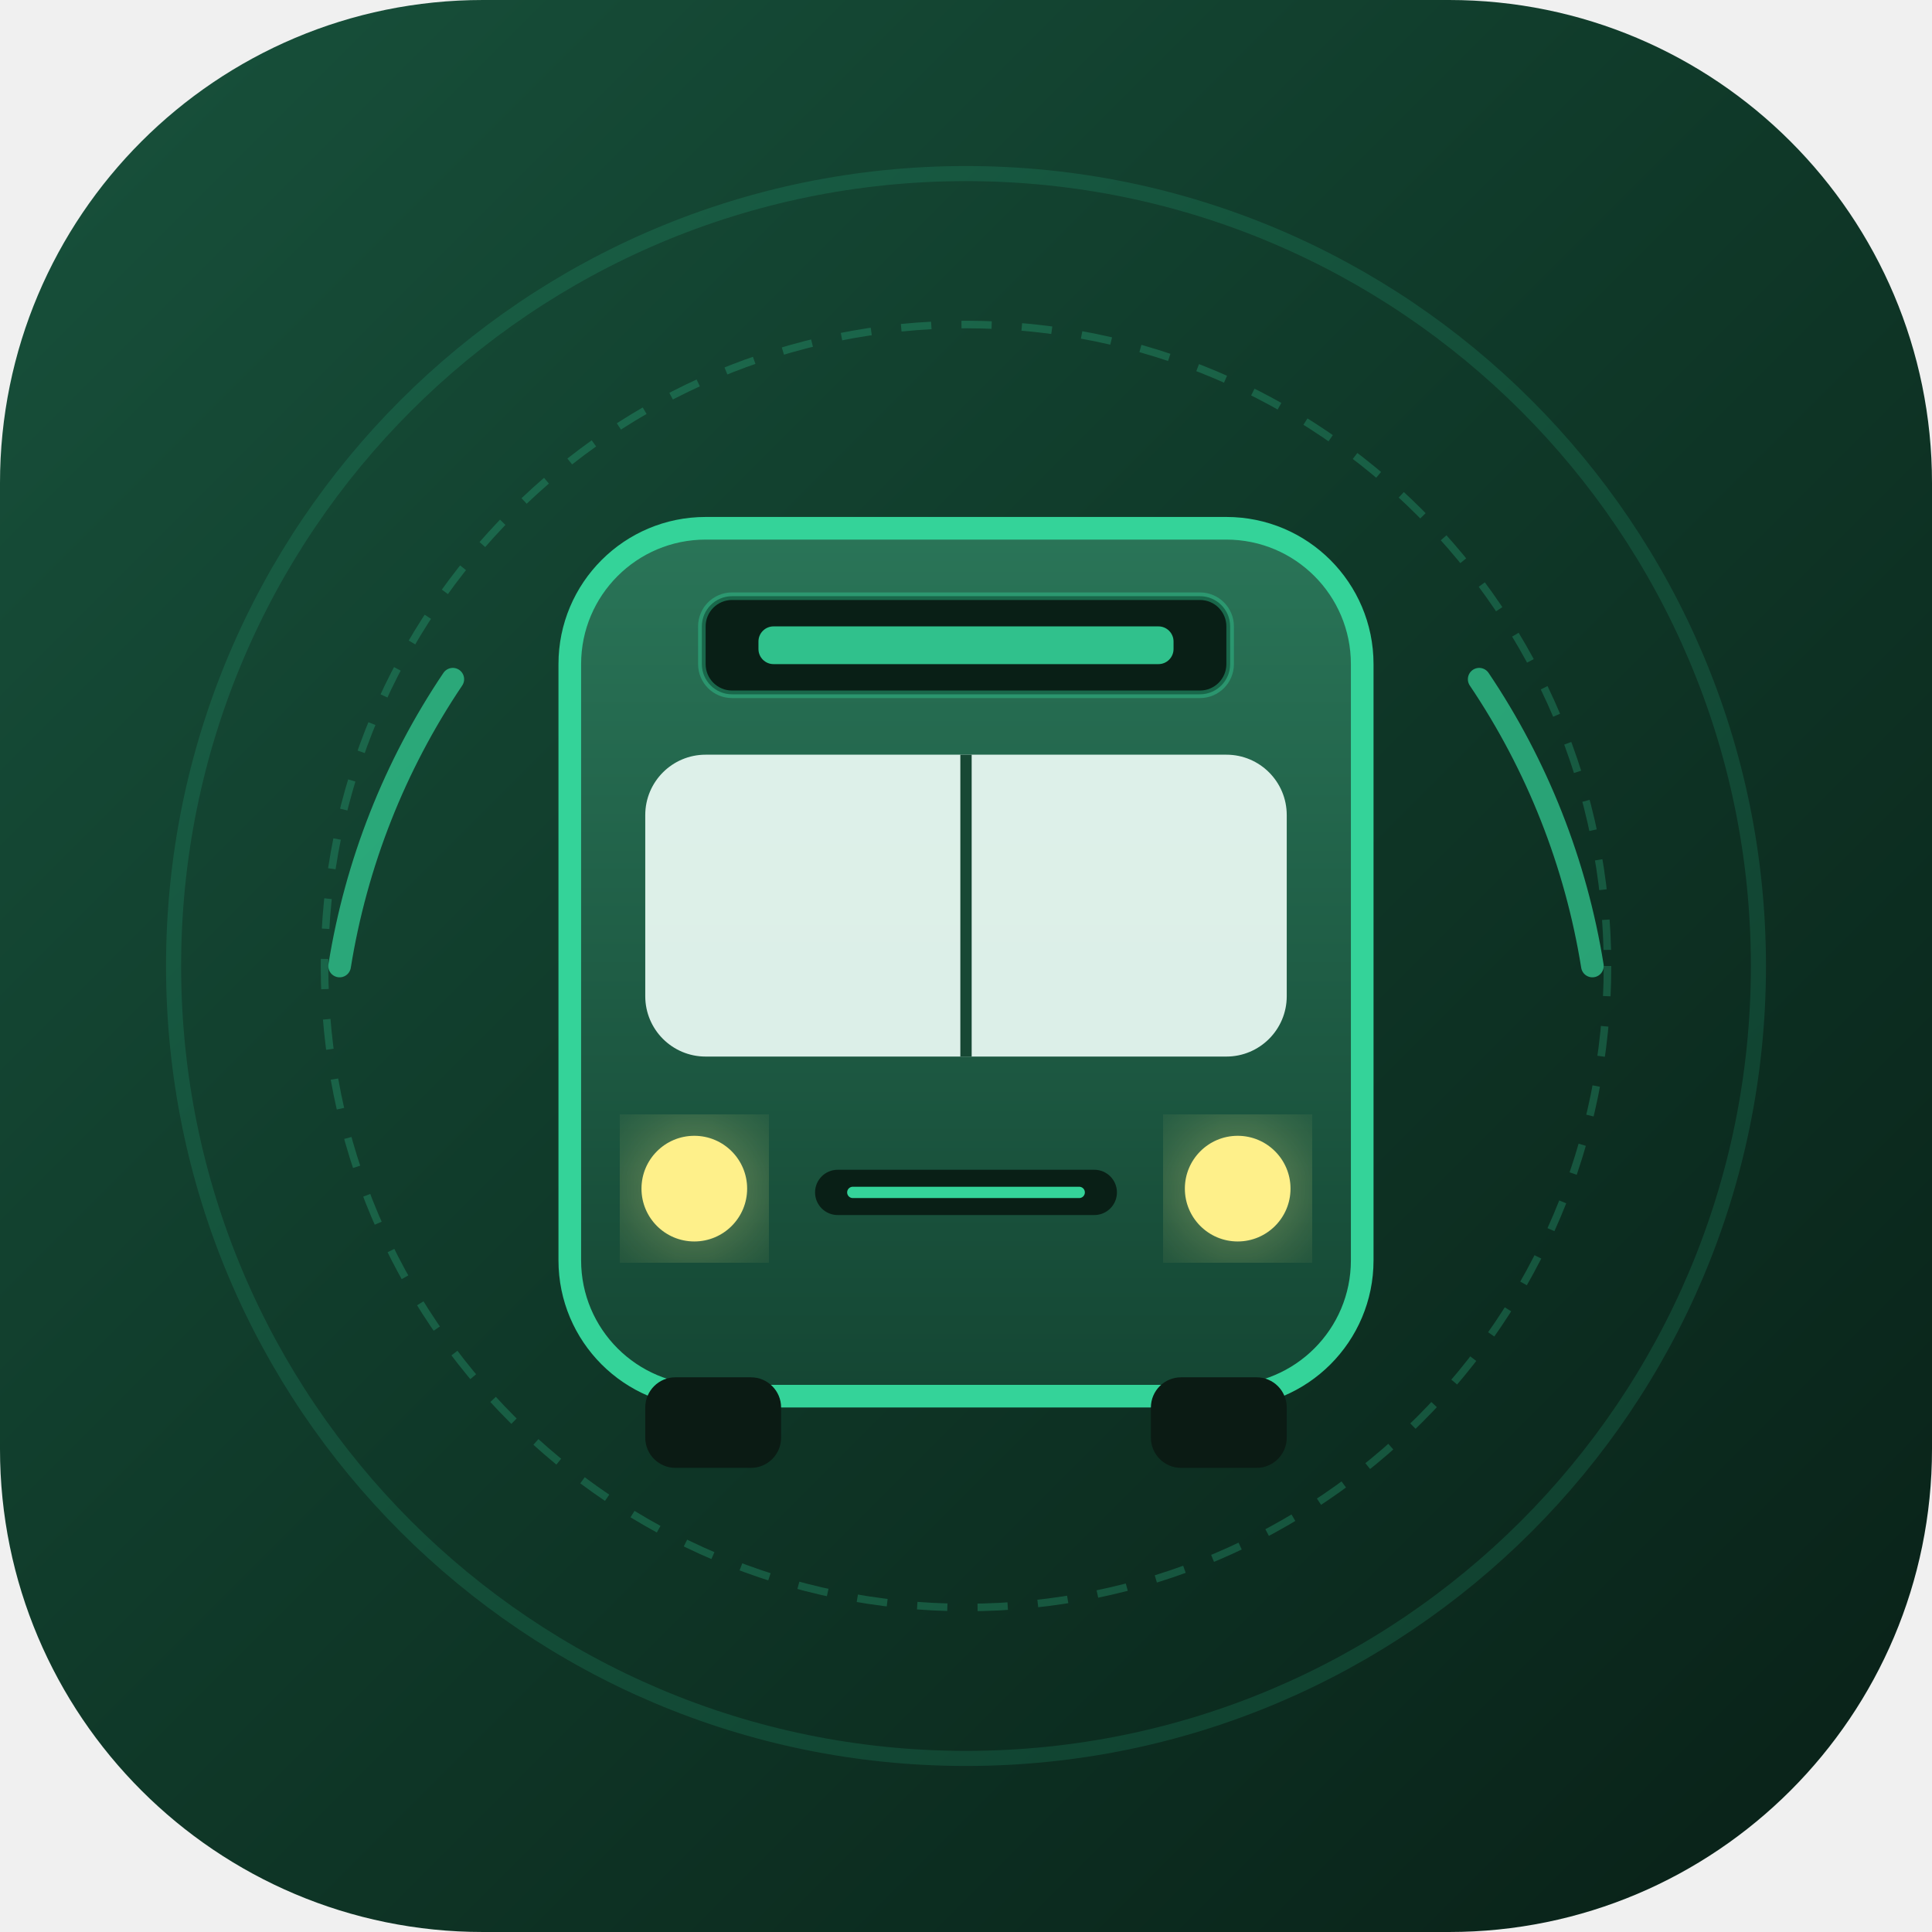
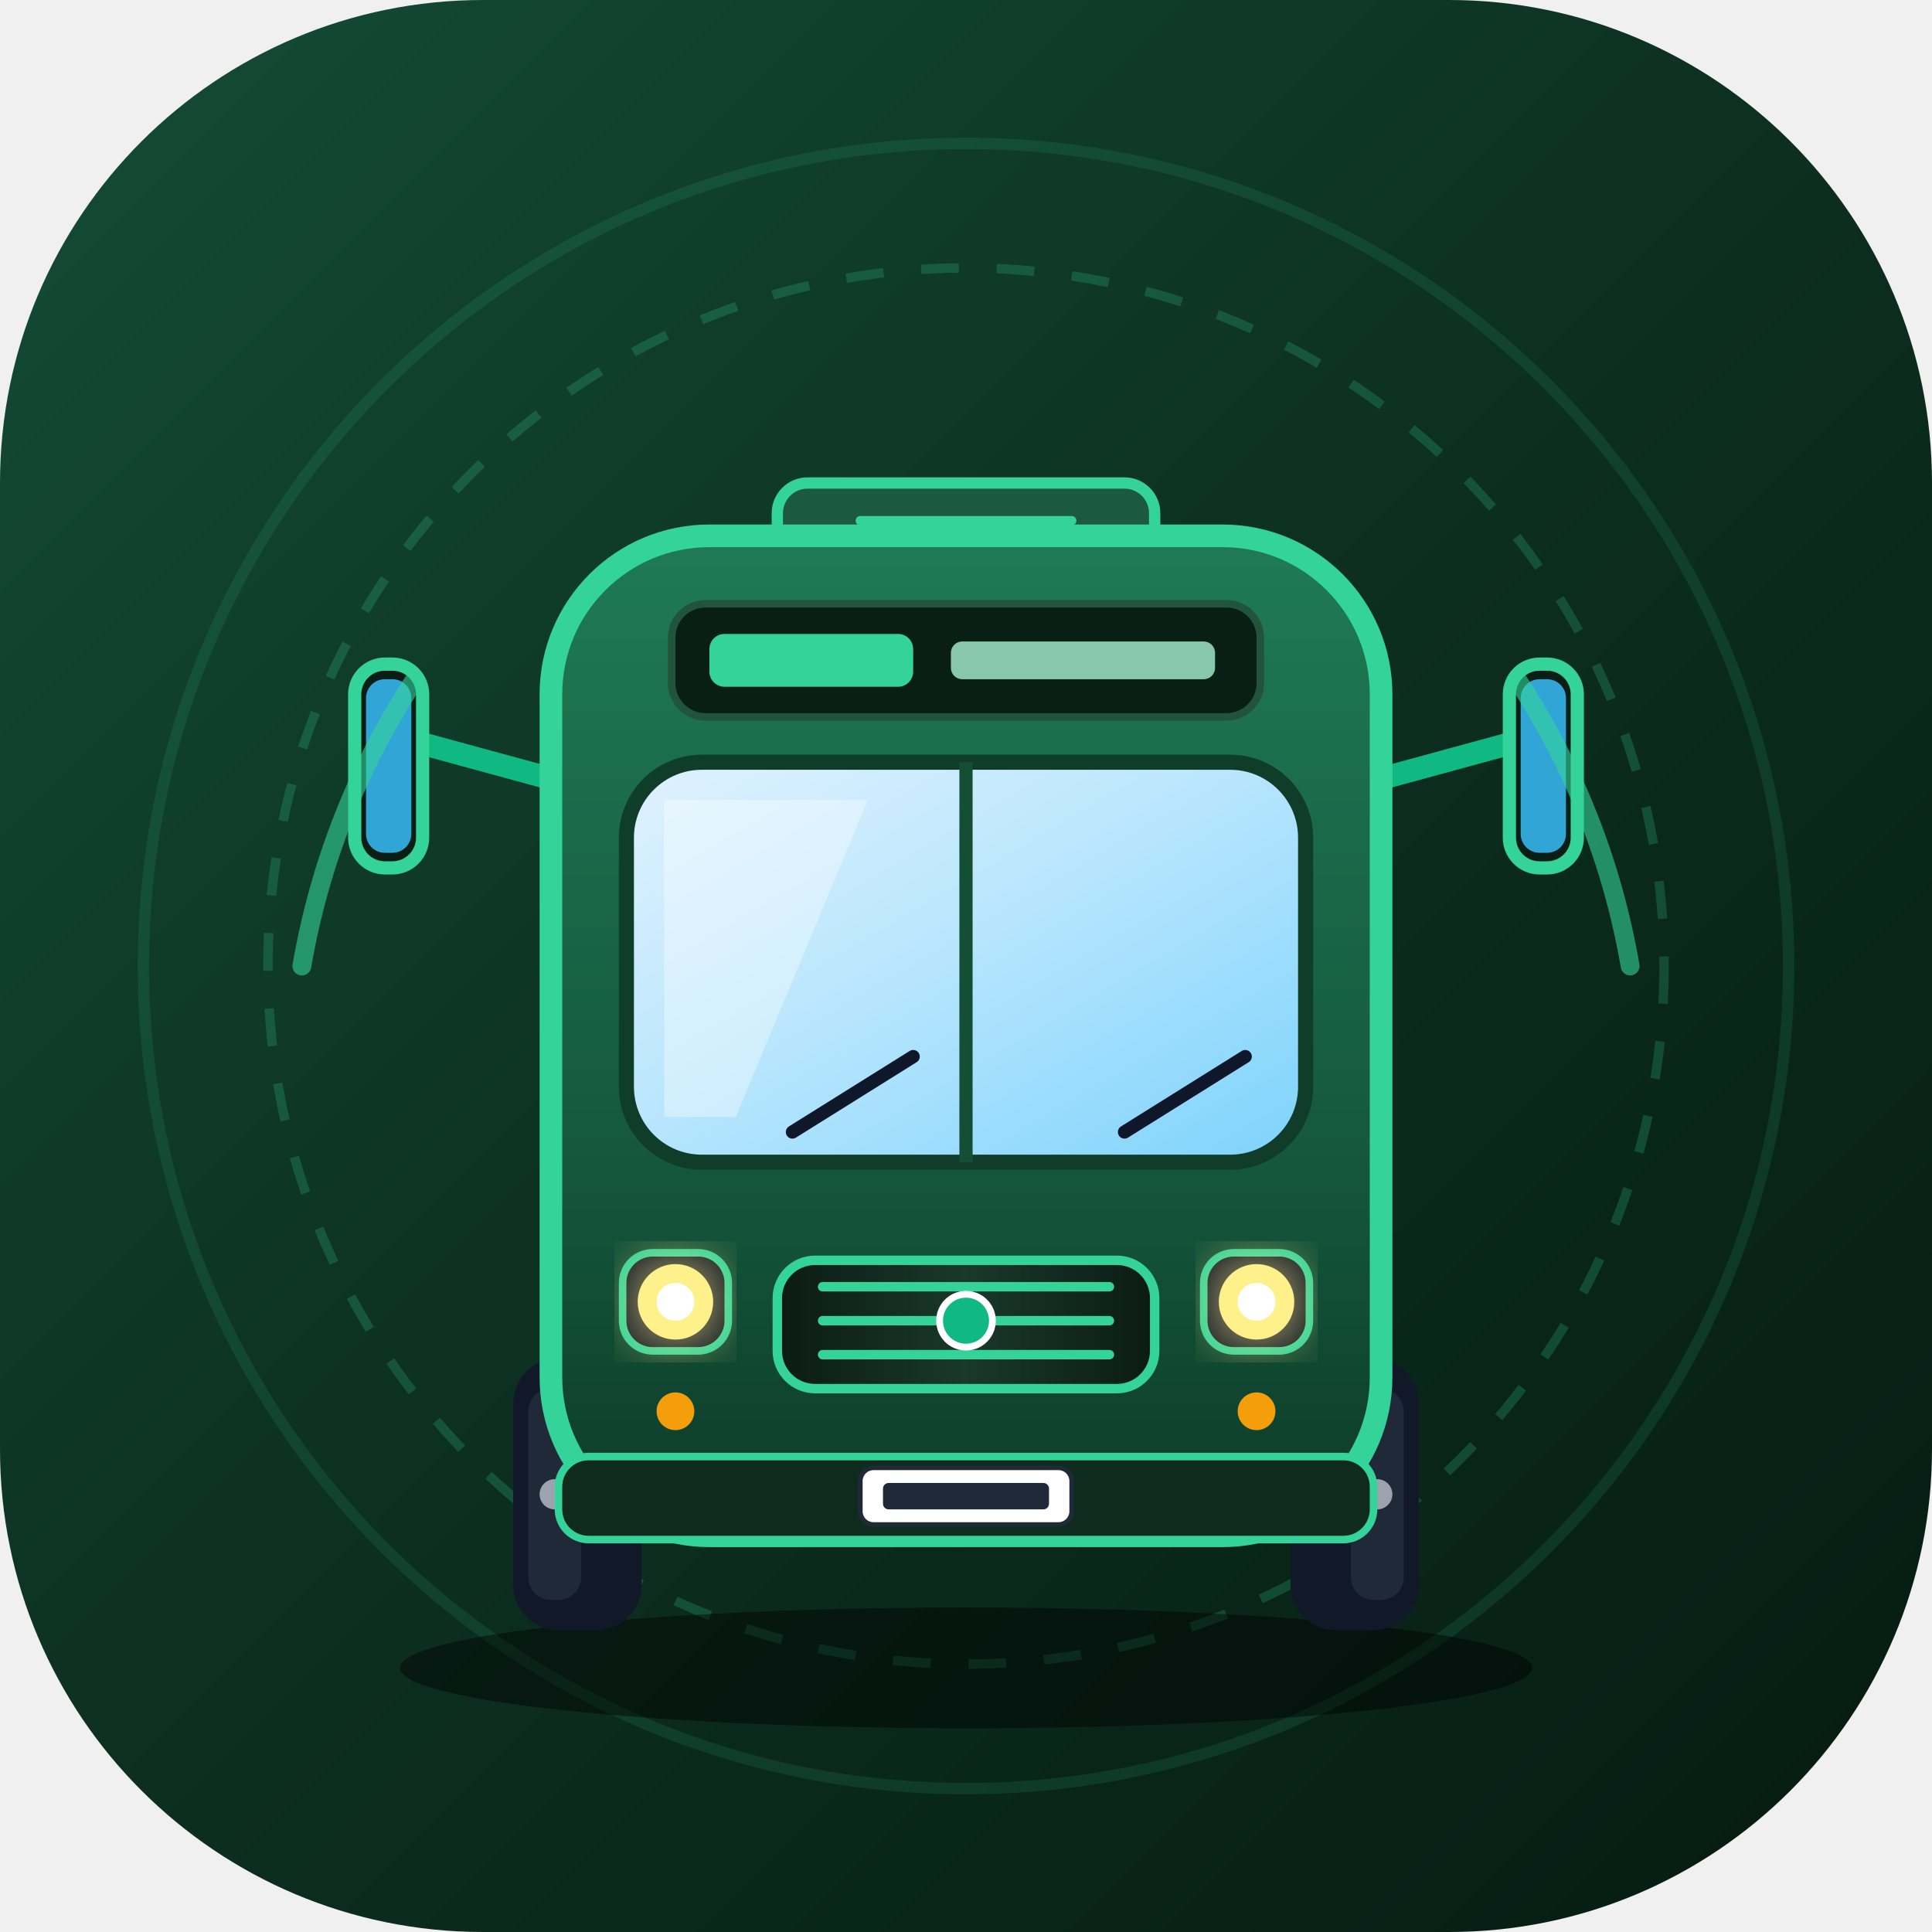
<svg xmlns="http://www.w3.org/2000/svg" viewBox="0 0 512 512" width="100%" height="100%">
  <defs>
    <linearGradient id="bgGrad" x1="0%" y1="0%" x2="100%" y2="100%">
-       <stop offset="0%" stop-color="#18523c" />
-       <stop offset="50%" stop-color="#0f3828" />
-       <stop offset="100%" stop-color="#092017" />
+       <stop offset="0%" stop-color="#144d37" />
+       <stop offset="50%" stop-color="#0c2f21" />
+       <stop offset="100%" stop-color="#061a12" />
    </linearGradient>
-     <linearGradient id="accentGrad" x1="0%" y1="0%" x2="100%" y2="0%">
-       <stop offset="0%" stop-color="#34d399" />
-       <stop offset="100%" stop-color="#10b981" />
+     <linearGradient id="busBodyGrad" x1="0%" y1="0%" x2="0%" y2="100%">
+       <stop offset="0%" stop-color="#1f7a55" />
+       <stop offset="60%" stop-color="#15593e" />
+       <stop offset="100%" stop-color="#0d3b29" />
    </linearGradient>
-     <linearGradient id="shieldGrad" x1="0%" y1="0%" x2="0%" y2="100%">
-       <stop offset="0%" stop-color="#2a7558" />
-       <stop offset="100%" stop-color="#144633" />
+     <linearGradient id="windshieldGrad" x1="0%" y1="0%" x2="100%" y2="100%">
+       <stop offset="0%" stop-color="#e0f2fe" />
+       <stop offset="45%" stop-color="#bae6fd" />
+       <stop offset="100%" stop-color="#7dd3fc" />
    </linearGradient>
-     <filter id="glow" x="-20%" y="-20%" width="140%" height="140%">
-       <feGaussianBlur stdDeviation="16" result="blur" />
+     <filter id="lightGlow" x="-30%" y="-30%" width="160%" height="160%">
+       <feGaussianBlur stdDeviation="8" result="blur" />
      <feComposite in="SourceGraphic" in2="blur" operator="over" />
    </filter>
+     <linearGradient id="grillGrad" x1="0%" y1="0%" x2="100%" y2="0%">
+       <stop offset="0%" stop-color="#0b1b14" />
+       <stop offset="50%" stop-color="#1a382b" />
+       <stop offset="100%" stop-color="#0b1b14" />
+     </linearGradient>
  </defs>
  <rect width="512" height="512" rx="128" fill="url(#bgGrad)" />
-   <circle cx="256" cy="256" r="210" stroke="rgba(52, 211, 153, 0.15)" stroke-width="4" fill="none" />
-   <circle cx="256" cy="256" r="170" stroke="rgba(52, 211, 153, 0.25)" stroke-width="2" stroke-dasharray="8 8" fill="none" />
-   <g transform="translate(136, 120)">
-     <rect x="15" y="20" width="210" height="230" rx="36" fill="url(#shieldGrad)" stroke="#34d399" stroke-width="6" />
-     <rect x="50" y="38" width="140" height="26" rx="8" fill="#091f16" stroke="rgba(52, 211, 153, 0.4)" stroke-width="2" />
-     <rect x="65" y="46" width="110" height="10" rx="4" fill="#34d399" opacity="0.9" />
-     <rect x="35" y="80" width="170" height="80" rx="16" fill="#e6f7f0" opacity="0.95" />
-     <path d="M 120 80 L 120 160" stroke="#174834" stroke-width="3" />
-     <circle cx="48" cy="195" r="14" fill="#fef08a" filter="url(#glow)" />
-     <circle cx="192" cy="195" r="14" fill="#fef08a" filter="url(#glow)" />
-     <rect x="80" y="190" width="80" height="12" rx="6" fill="#091f16" />
-     <line x1="90" y1="196" x2="150" y2="196" stroke="#34d399" stroke-width="3" stroke-linecap="round" />
-     <rect x="35" y="245" width="36" height="24" rx="8" fill="#0b1b14" />
-     <rect x="169" y="245" width="36" height="24" rx="8" fill="#0b1b14" />
+   <circle cx="256" cy="256" r="218" stroke="rgba(52, 211, 153, 0.12)" stroke-width="3" fill="none" />
+   <circle cx="256" cy="256" r="185" stroke="rgba(52, 211, 153, 0.22)" stroke-width="2.5" stroke-dasharray="10 10" fill="none" />
+   <g id="delhi-bus-icon">
+     <ellipse cx="256" cy="442" rx="150" ry="16" fill="rgba(0, 0, 0, 0.45)" />
+     <rect x="136" y="360" width="34" height="72" rx="12" fill="#111827" />
+     <rect x="140" y="368" width="14" height="56" rx="6" fill="#1f2937" />
+     <circle cx="147" cy="396" r="4" fill="#9ca3af" />
+     <rect x="342" y="360" width="34" height="72" rx="12" fill="#111827" />
+     <rect x="358" y="368" width="14" height="56" rx="6" fill="#1f2937" />
+     <circle cx="365" cy="396" r="4" fill="#9ca3af" />
+     <path d="M 152 208 L 108 196" stroke="#10b981" stroke-width="6" stroke-linecap="round" />
+     <rect x="94" y="176" width="18" height="54" rx="8" fill="#091f16" stroke="#34d399" stroke-width="3.5" />
+     <rect x="97" y="180" width="12" height="46" rx="5" fill="#38bdf8" opacity="0.85" />
+     <path d="M 360 208 L 404 196" stroke="#10b981" stroke-width="6" stroke-linecap="round" />
+     <rect x="400" y="176" width="18" height="54" rx="8" fill="#091f16" stroke="#34d399" stroke-width="3.5" />
+     <rect x="403" y="180" width="12" height="46" rx="5" fill="#38bdf8" opacity="0.85" />
+     <rect x="206" y="128" width="100" height="20" rx="8" fill="#1b5a40" stroke="#34d399" stroke-width="3" />
+     <line x1="228" y1="138" x2="284" y2="138" stroke="#34d399" stroke-width="2.5" stroke-linecap="round" />
+     <rect x="146" y="142" width="220" height="265" rx="42" fill="url(#busBodyGrad)" stroke="#34d399" stroke-width="6" />
+     <rect x="178" y="160" width="156" height="30" rx="9" fill="#091f16" stroke="#22543d" stroke-width="2" />
+     <rect x="188" y="168" width="54" height="14" rx="4" fill="#34d399" />
+     <rect x="252" y="170" width="70" height="10" rx="3" fill="#a7f3d0" opacity="0.8" />
+     <rect x="166" y="202" width="180" height="106" rx="20" fill="url(#windshieldGrad)" stroke="#0f3d2a" stroke-width="4" />
+     <line x1="256" y1="202" x2="256" y2="308" stroke="#134e35" stroke-width="3.5" />
+     <path d="M 176 212 L 230 212 L 195 296 L 176 296 Z" fill="white" opacity="0.35" />
+     <line x1="210" y1="300" x2="242" y2="280" stroke="#0f172a" stroke-width="3.5" stroke-linecap="round" />
+     <line x1="298" y1="300" x2="330" y2="280" stroke="#0f172a" stroke-width="3.5" stroke-linecap="round" />
+     <rect x="206" y="334" width="100" height="34" rx="10" fill="url(#grillGrad)" stroke="#34d399" stroke-width="2.5" />
+     <line x1="218" y1="341" x2="294" y2="341" stroke="#34d399" stroke-width="2.5" stroke-linecap="round" />
+     <line x1="218" y1="350" x2="294" y2="350" stroke="#34d399" stroke-width="2.5" stroke-linecap="round" />
+     <line x1="218" y1="359" x2="294" y2="359" stroke="#34d399" stroke-width="2.5" stroke-linecap="round" />
+     <circle cx="256" cy="350" r="7" fill="#10b981" stroke="#ffffff" stroke-width="1.8" />
+     <rect x="165" y="332" width="28" height="26" rx="8" fill="#111827" stroke="#34d399" stroke-width="2" />
+     <circle cx="179" cy="345" r="10" fill="#fef08a" filter="url(#lightGlow)" />
+     <circle cx="179" cy="345" r="5" fill="#ffffff" />
+     <circle cx="179" cy="374" r="5" fill="#f59e0b" />
+     <rect x="319" y="332" width="28" height="26" rx="8" fill="#111827" stroke="#34d399" stroke-width="2" />
+     <circle cx="333" cy="345" r="10" fill="#fef08a" filter="url(#lightGlow)" />
+     <circle cx="333" cy="345" r="5" fill="#ffffff" />
+     <circle cx="333" cy="374" r="5" fill="#f59e0b" />
+     <rect x="148" y="386" width="216" height="22" rx="8" fill="#0f2b1d" stroke="#34d399" stroke-width="2" />
+     <rect x="228" y="389" width="56" height="15" rx="3.5" fill="#ffffff" stroke="#1f2937" stroke-width="1.2" />
+     <rect x="234" y="393" width="44" height="7" rx="1.5" fill="#1f2937" />
  </g>
-   <path d="M 90 256 A 190 190 0 0 1 120 180" stroke="#34d399" stroke-width="6" stroke-linecap="round" fill="none" opacity="0.7" />
-   <path d="M 422 256 A 190 190 0 0 0 392 180" stroke="#34d399" stroke-width="6" stroke-linecap="round" fill="none" opacity="0.7" />
+   <path d="M 80 256 A 200 200 0 0 1 110 180" stroke="#34d399" stroke-width="5" stroke-linecap="round" fill="none" opacity="0.6" />
+   <path d="M 432 256 A 200 200 0 0 0 402 180" stroke="#34d399" stroke-width="5" stroke-linecap="round" fill="none" opacity="0.6" />
</svg>
